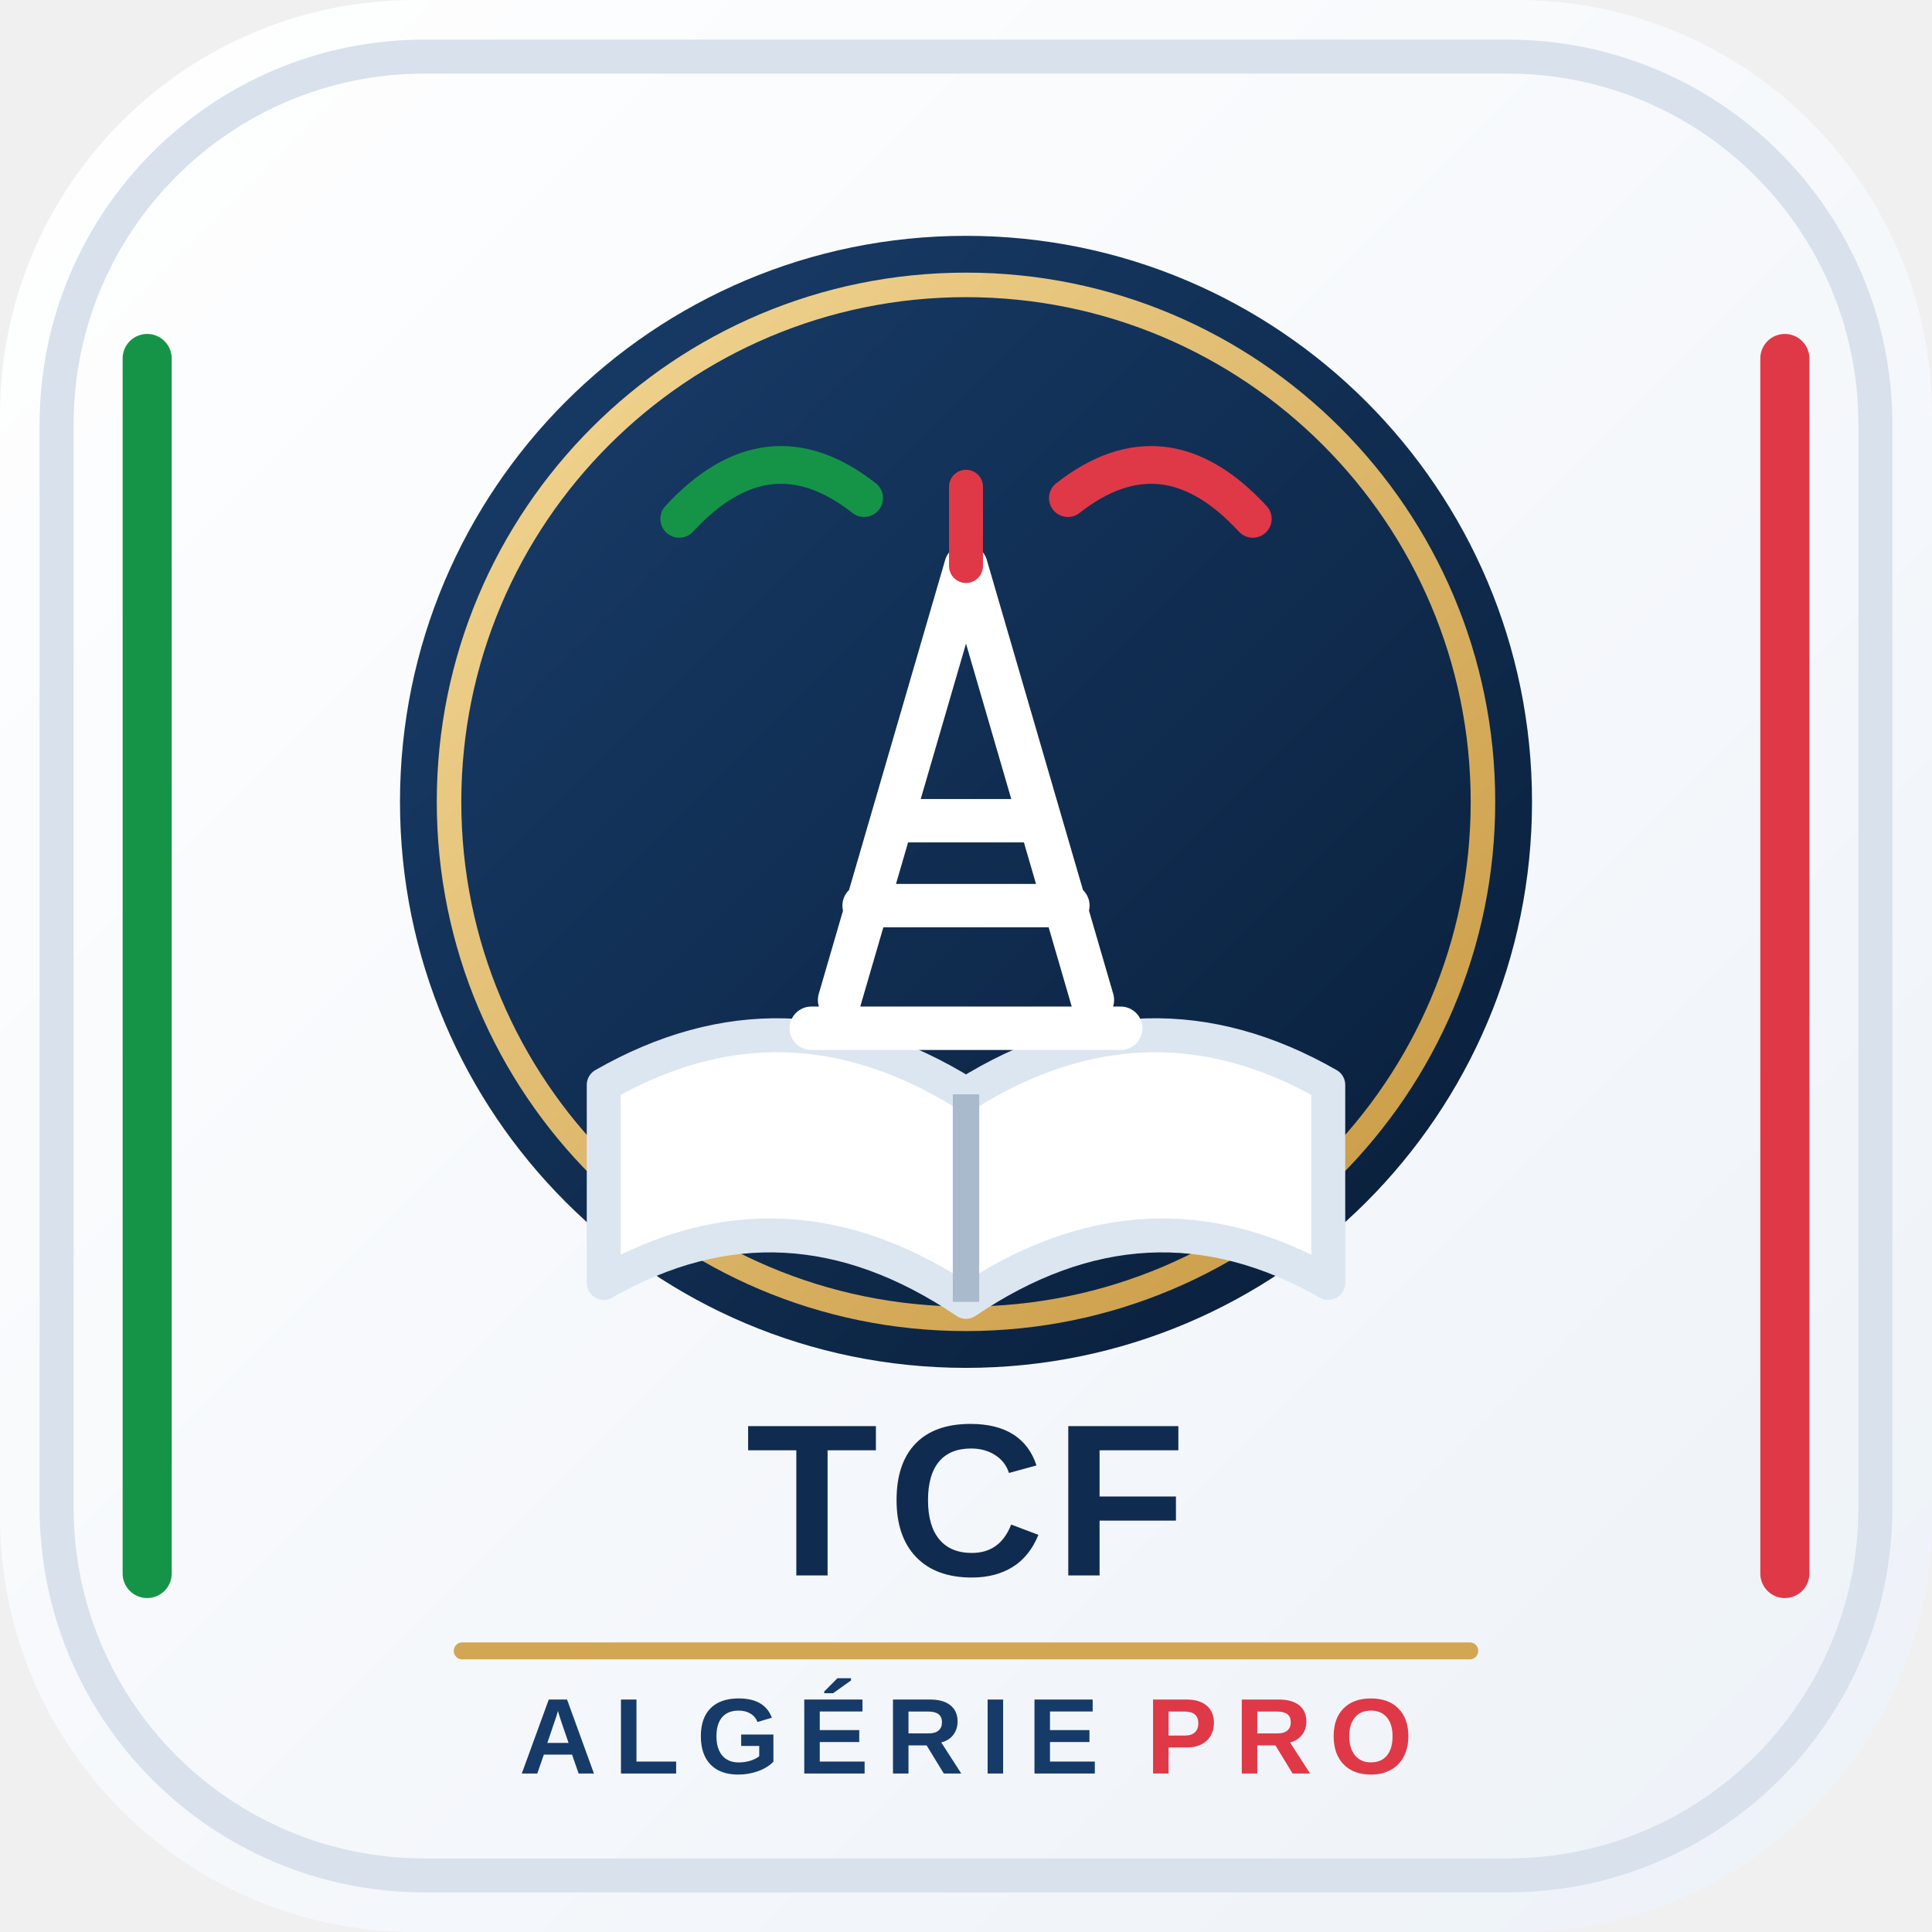
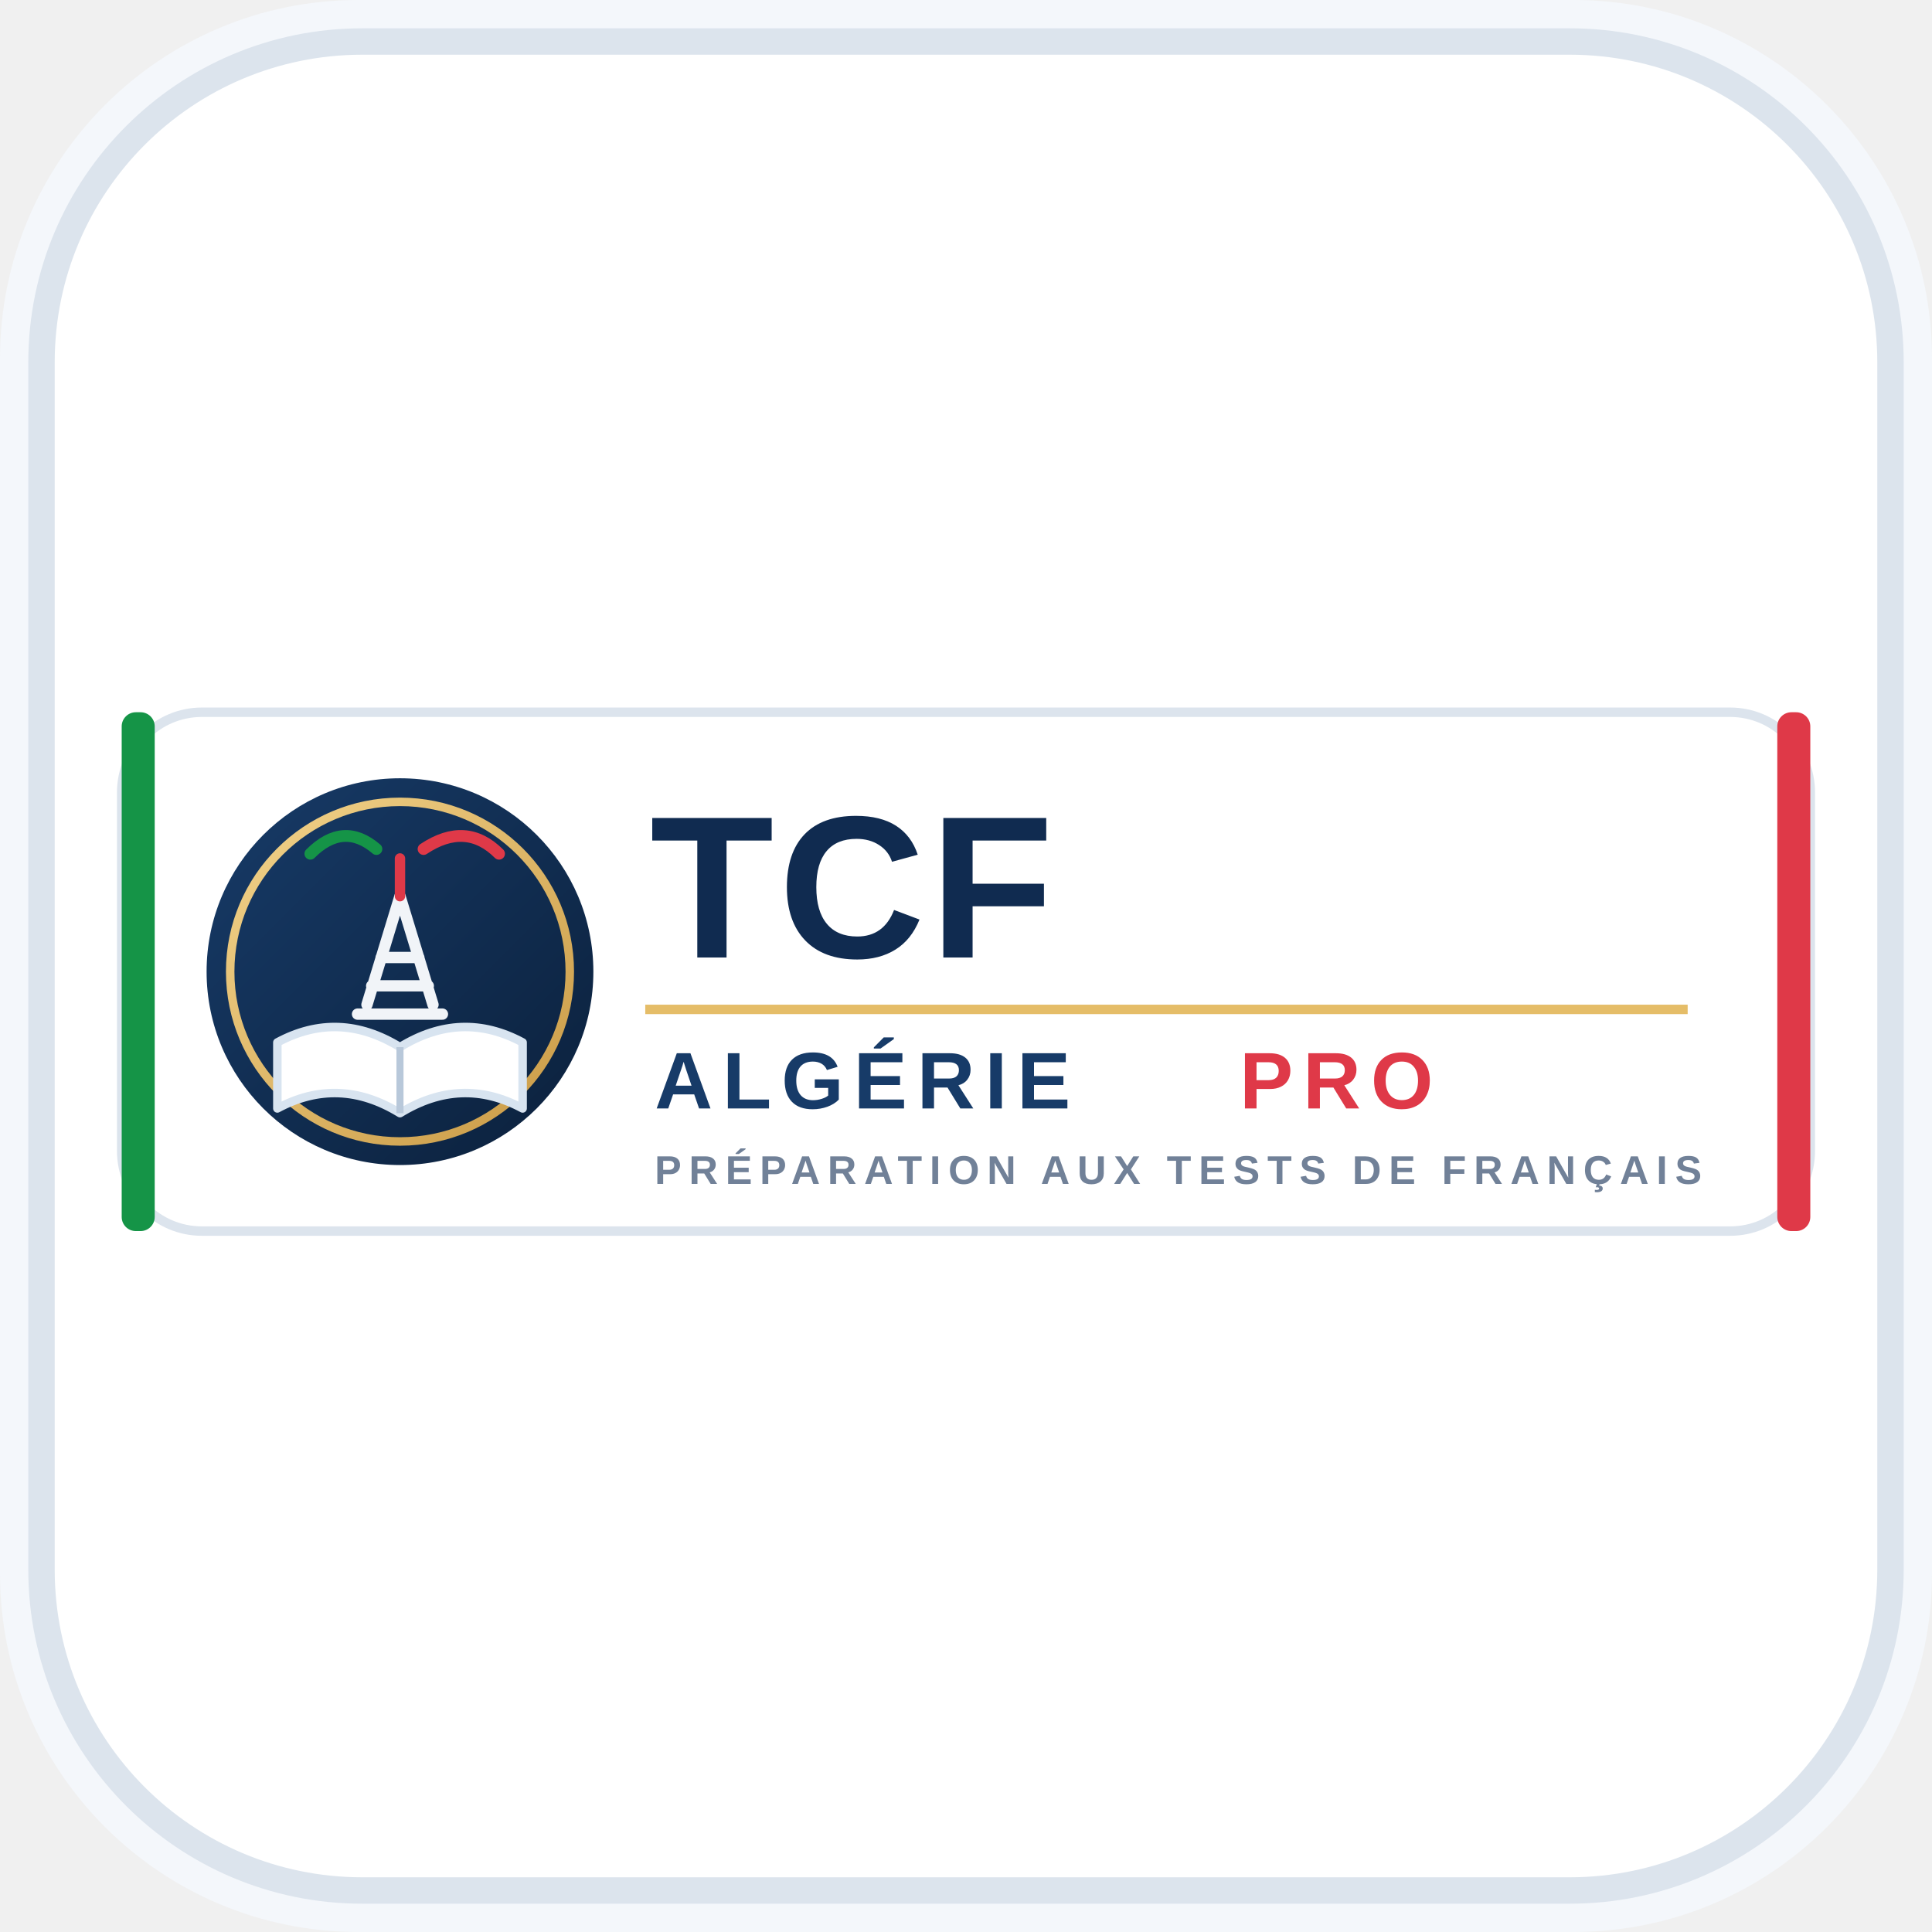
<svg xmlns="http://www.w3.org/2000/svg" width="1024" height="1024" viewBox="0 0 1024 1024">
  <defs>
-     <linearGradient id="bg" x1="0" y1="0" x2="1" y2="1">
-       <stop stop-color="#ffffff" />
-       <stop offset="1" stop-color="#edf2f8" />
-     </linearGradient>
-     <linearGradient id="navy" x1="0" y1="0" x2="1" y2="1">
-       <stop stop-color="#193e6c" />
-       <stop offset="1" stop-color="#081d37" />
+     <linearGradient id="crest" x1="0" y1="0" x2="1" y2="1">
+       <stop stop-color="#173b68" />
+       <stop offset="1" stop-color="#0b203b" />
    </linearGradient>
    <linearGradient id="gold" x1="0" y1="0" x2="1" y2="1">
-       <stop stop-color="#f4d997" />
-       <stop offset="1" stop-color="#c79740" />
+       <stop stop-color="#f2d38b" />
+       <stop offset="1" stop-color="#c99a45" />
    </linearGradient>
  </defs>
-   <rect width="1024" height="1024" rx="220" fill="url(#bg)" />
-   <rect x="30" y="30" width="964" height="964" rx="195" fill="none" stroke="#d8e1ec" stroke-width="18" />
-   <path d="M78 190V834" stroke="#159447" stroke-width="26" stroke-linecap="round" />
-   <path d="M946 190V834" stroke="#df3948" stroke-width="26" stroke-linecap="round" />
-   <circle cx="512" cy="425" r="300" fill="url(#navy)" />
-   <circle cx="512" cy="425" r="274" fill="none" stroke="url(#gold)" stroke-width="13" />
-   <path d="M320 575Q416 520 512 580Q608 520 704 575V680Q608 625 512 690Q416 625 320 680Z" fill="#fff" stroke="#dce6f1" stroke-width="18" stroke-linejoin="round" />
-   <path d="M512 580V690" stroke="#a9bacd" stroke-width="14" />
-   <path d="M445 530L512 300L579 530M473 435H551M458 480H566M430 545H594" fill="none" stroke="#fff" stroke-width="23" stroke-linecap="round" stroke-linejoin="round" />
-   <path d="M512 300V258" stroke="#df3948" stroke-width="18" stroke-linecap="round" />
-   <path d="M360 275Q407 224 458 264" fill="none" stroke="#159447" stroke-width="20" stroke-linecap="round" />
-   <path d="M566 264Q617 224 664 275" fill="none" stroke="#df3948" stroke-width="20" stroke-linecap="round" />
-   <text x="512" y="835" text-anchor="middle" font-family="Arial,sans-serif" font-size="115" font-weight="900" letter-spacing="5" fill="#102b50">TCF</text>
-   <path d="M245 875H779" stroke="#d2a653" stroke-width="9" stroke-linecap="round" />
-   <text x="512" y="940" text-anchor="middle" font-family="Arial,sans-serif" font-size="57" font-weight="900" letter-spacing="9" fill="#173b68">ALGÉRIE <tspan fill="#df3948">PRO</tspan>
-   </text>
+   <rect width="1024" height="1024" rx="190" fill="#f4f7fb" />
+   <rect x="22" y="22" width="980" height="980" rx="170" fill="#fff" stroke="#dce4ed" stroke-width="14" />
+   <g transform="translate(62 375) scale(2.5)">
+     <rect x="1" y="1" width="358" height="110" rx="17" fill="#fff" stroke="#dce4ed" stroke-width="2" />
+     <rect x="1" y="1" width="7" height="110" rx="3" fill="#159447" />
+     <rect x="352" y="1" width="7" height="110" rx="3" fill="#df3948" />
+     <g transform="translate(17 13)">
+       <circle cx="43" cy="43" r="41" fill="url(#crest)" />
+       <circle cx="43" cy="43" r="36" fill="none" stroke="url(#gold)" stroke-width="1.8" />
+       <path d="M17 58 Q30 51 43 59 Q56 51 69 58 V72 Q56 65 43 73 Q30 65 17 72Z" fill="#fff" stroke="#d8e4f0" stroke-width="1.8" stroke-linejoin="round" />
+       <path d="M43 59V73" stroke="#b8c8da" stroke-width="1.5" />
+       <path d="M36 50 L43 27 L50 50 M39 40H47 M37 46H49 M34 52H52" fill="none" stroke="#f1f4f8" stroke-width="2.4" stroke-linecap="round" stroke-linejoin="round" />
+       <path d="M43 27V19" stroke="#df3948" stroke-width="2.2" stroke-linecap="round" />
+       <path d="M24 18 Q31 11 38 17" fill="none" stroke="#159447" stroke-width="2.5" stroke-linecap="round" />
+       <path d="M48 17 Q57 11 64 18" fill="none" stroke="#df3948" stroke-width="2.5" stroke-linecap="round" />
+     </g>
+     <text x="113" y="53" fill="#102b50" font-family="Arial,sans-serif" font-size="43" font-weight="900" letter-spacing="1">TCF</text>
+     <path d="M112 64H333" stroke="#e5bd68" stroke-width="2" />
+     <text x="114" y="85" fill="#173b68" font-family="Arial,sans-serif" font-size="17" font-weight="800" letter-spacing="2.1">ALGÉRIE</text>
+     <text x="238" y="85" fill="#df3948" font-family="Arial,sans-serif" font-size="17" font-weight="900" letter-spacing="2.1">PRO</text>
+     <text x="114" y="101" fill="#718198" font-family="Arial,sans-serif" font-size="8.5" font-weight="700" letter-spacing="1.6">PRÉPARATION AUX TESTS DE FRANÇAIS</text>
+   </g>
</svg>
